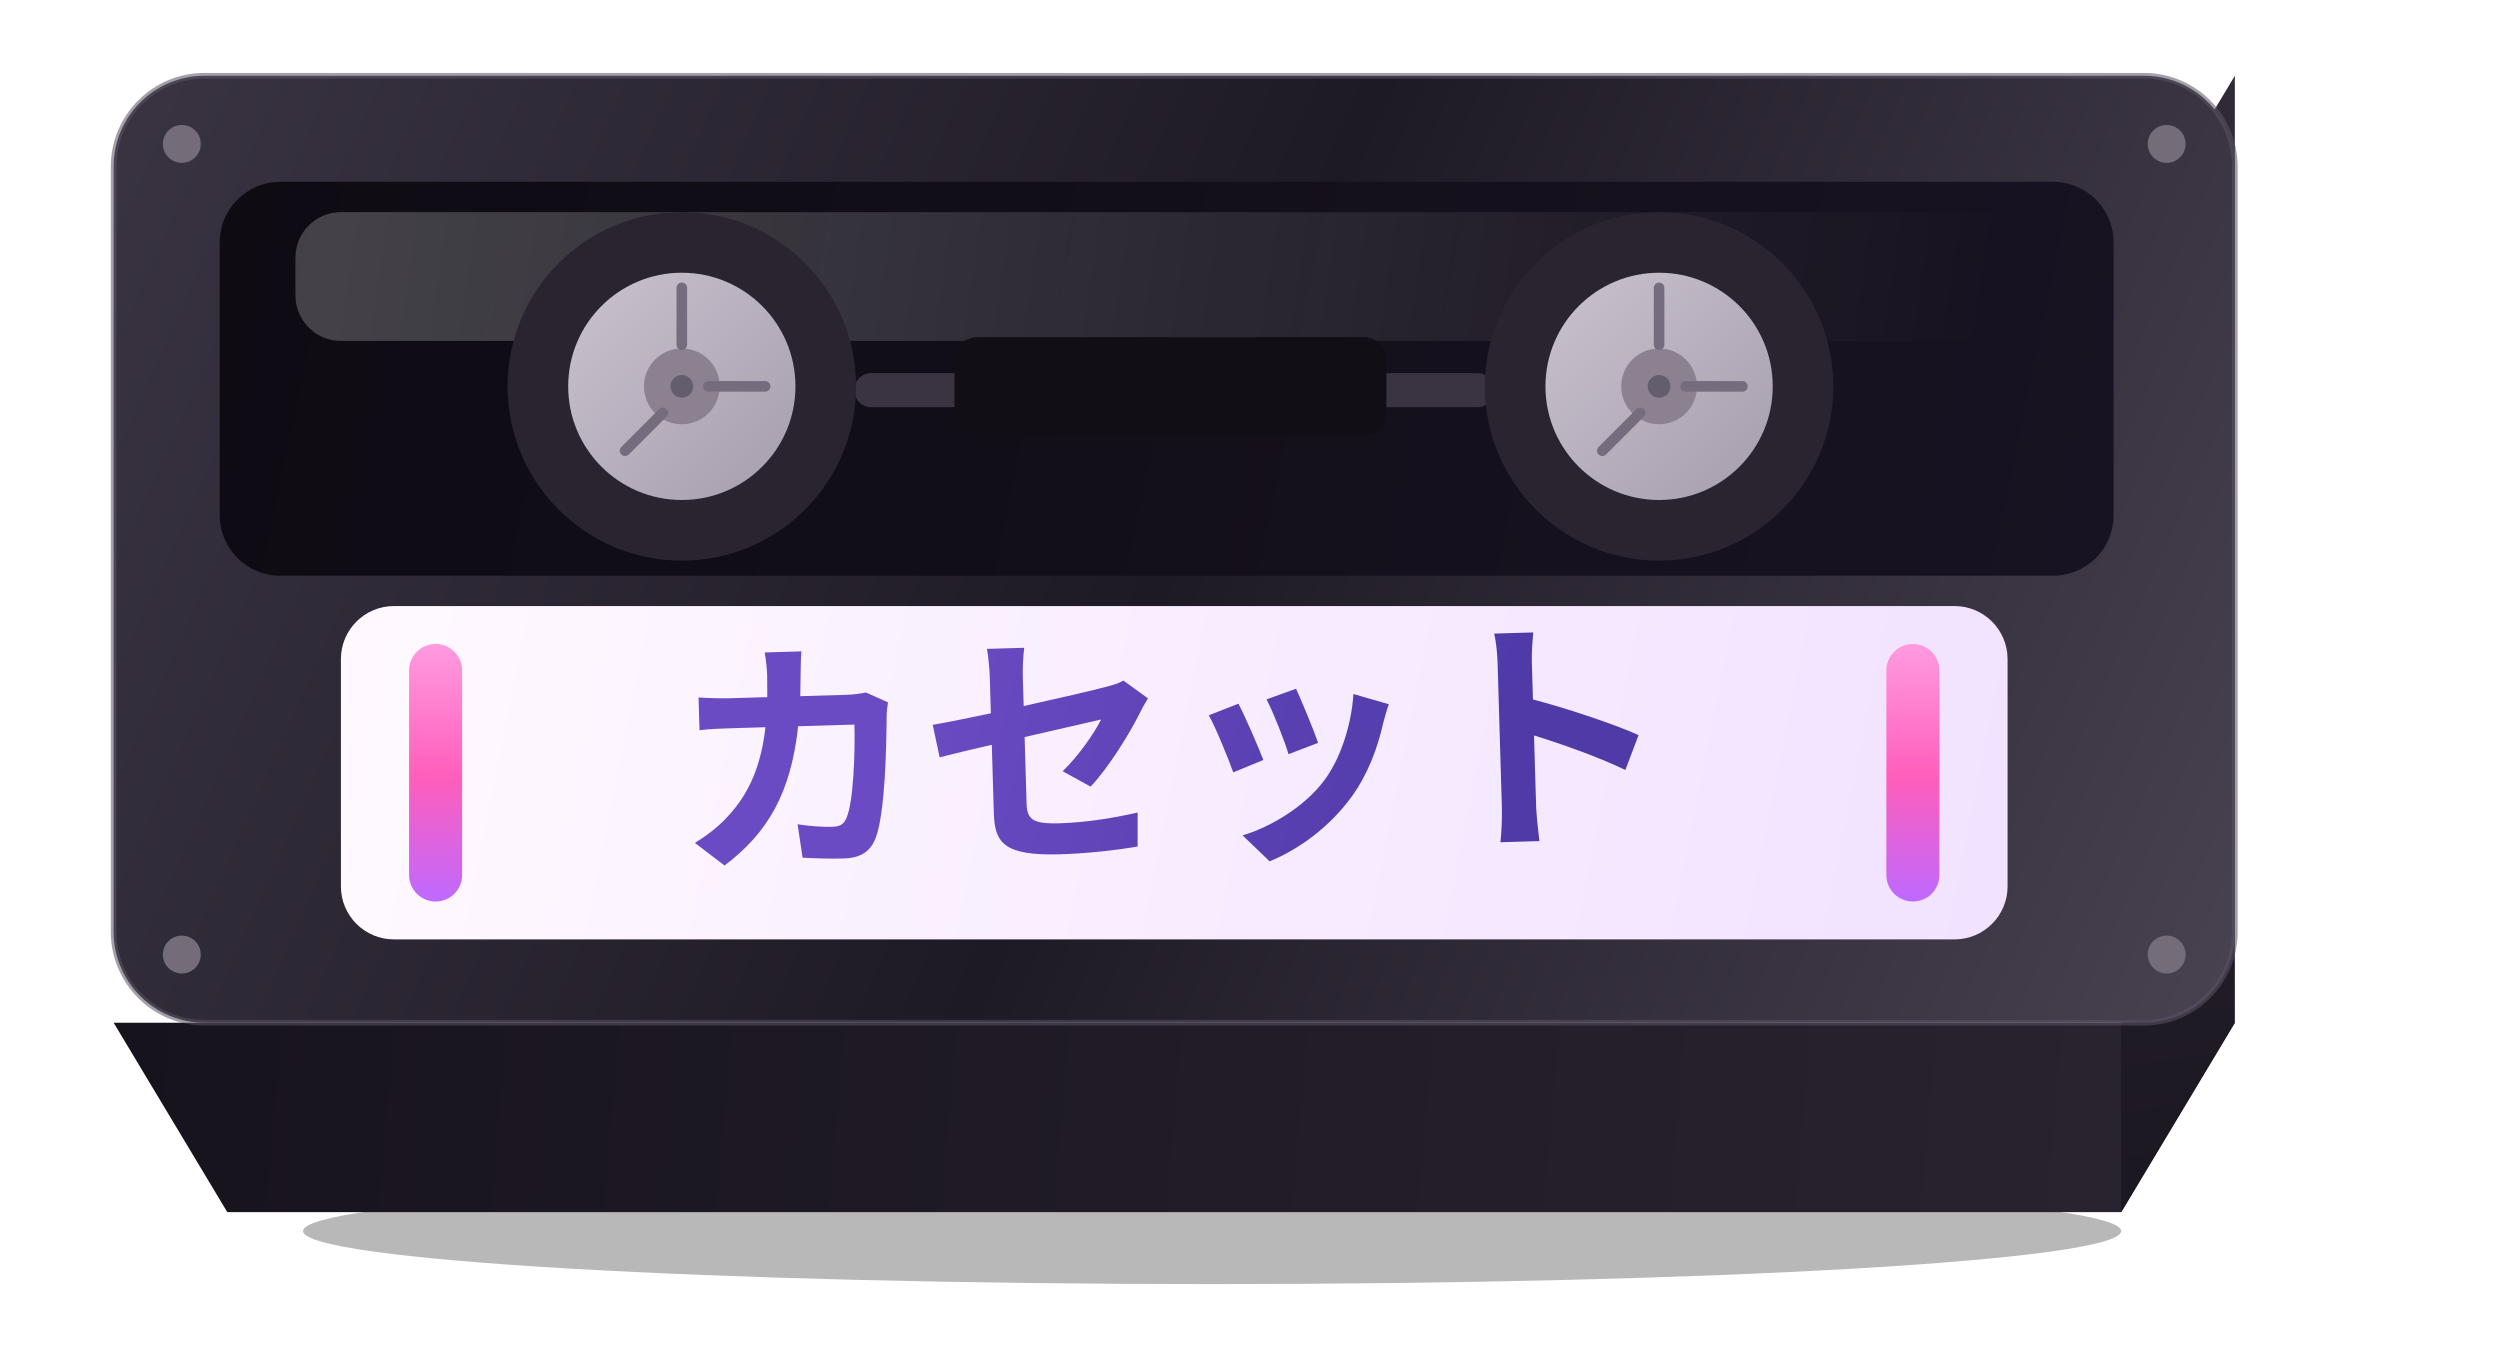
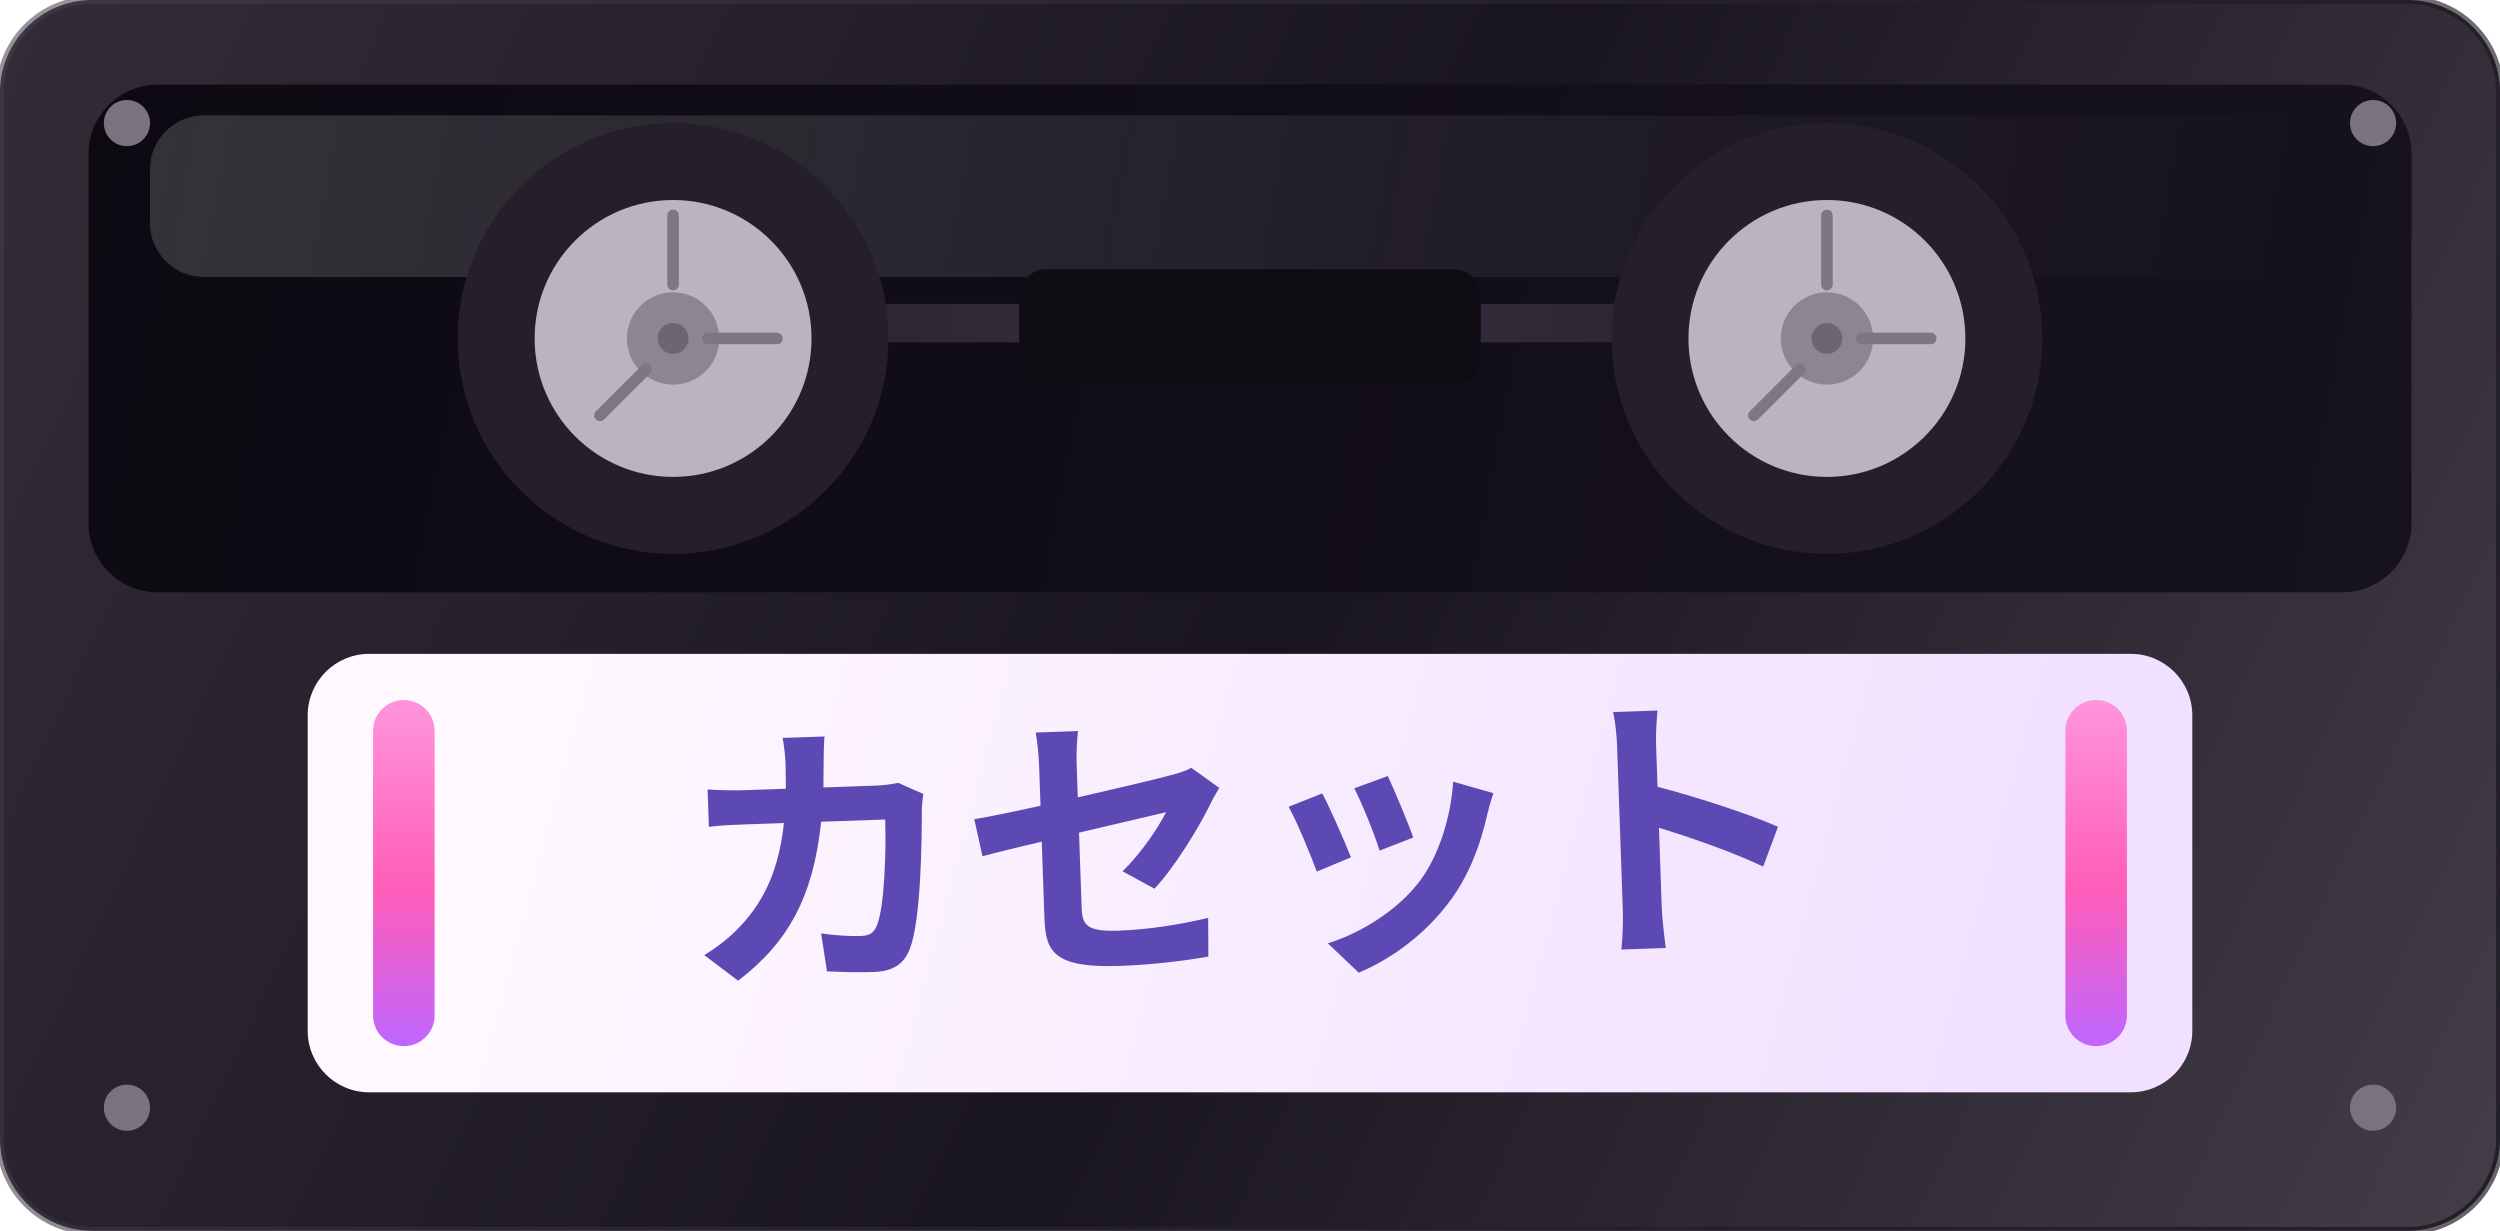
- <svg xmlns="http://www.w3.org/2000/svg" width="660" height="360" viewBox="40 20 660 360" fill="none">
+ <svg xmlns="http://www.w3.org/2000/svg" width="650" height="320" viewBox="175 90 650 320" fill="none">
  <defs>
-     <linearGradient id="frontShell" x1="70" y1="40" x2="630" y2="290" gradientUnits="userSpaceOnUse">
-       <stop stop-color="#3A3442" />
-       <stop offset="0.5" stop-color="#1E1A25" />
-       <stop offset="1" stop-color="#494251" />
+     <linearGradient id="shell" x1="180" y1="90" x2="820" y2="390" gradientUnits="userSpaceOnUse">
+       <stop stop-color="#322C37" />
+       <stop offset="0.52" stop-color="#191520" />
+       <stop offset="1" stop-color="#433C47" />
    </linearGradient>
-     <linearGradient id="bottomFace" x1="70" y1="290" x2="630" y2="340" gradientUnits="userSpaceOnUse">
-       <stop stop-color="#17131C" />
-       <stop offset="1" stop-color="#2A2430" />
+     <linearGradient id="shellEdge" x1="140" y1="90" x2="860" y2="390" gradientUnits="userSpaceOnUse">
+       <stop stop-color="#4A4252" stop-opacity="0.55" />
+       <stop offset="1" stop-color="#0F0D14" stop-opacity="0.65" />
    </linearGradient>
-     <linearGradient id="rightFace" x1="600" y1="90" x2="630" y2="340" gradientUnits="userSpaceOnUse">
-       <stop stop-color="#302A38" />
-       <stop offset="1" stop-color="#1B1720" />
+     <linearGradient id="window" x1="185" y1="120" x2="813" y2="240" gradientUnits="userSpaceOnUse">
+       <stop stop-color="#0D0A12" />
+       <stop offset="1" stop-color="#171220" />
    </linearGradient>
-     <linearGradient id="windowGrad" x1="98" y1="68" x2="598" y2="172" gradientUnits="userSpaceOnUse">
-       <stop stop-color="#0E0B13" />
-       <stop offset="1" stop-color="#181322" />
-     </linearGradient>
-     <linearGradient id="windowGloss" x1="130" y1="76" x2="560" y2="140" gradientUnits="userSpaceOnUse">
-       <stop stop-color="#FFFFFF" stop-opacity="0.22" />
+     <linearGradient id="windowGloss" x1="220" y1="110" x2="760" y2="210" gradientUnits="userSpaceOnUse">
+       <stop stop-color="#FFFFFF" stop-opacity="0.16" />
      <stop offset="1" stop-color="#FFFFFF" stop-opacity="0" />
    </linearGradient>
-     <linearGradient id="reelMetal" x1="175" y1="78" x2="268" y2="170" gradientUnits="userSpaceOnUse">
-       <stop stop-color="#D2CBD6" />
-       <stop offset="1" stop-color="#9B92A2" />
+     <linearGradient id="label" x1="305" y1="255" x2="695" y2="360" gradientUnits="userSpaceOnUse">
+       <stop stop-color="#FFF9FF" />
+       <stop offset="1" stop-color="#F1E0FF" />
    </linearGradient>
-     <linearGradient id="reelMetalR" x1="433" y1="78" x2="526" y2="170" gradientUnits="userSpaceOnUse">
-       <stop stop-color="#D2CBD6" />
-       <stop offset="1" stop-color="#9B92A2" />
+     <linearGradient id="labelSide" x1="0" y1="0" x2="0" y2="1">
+       <stop offset="0" stop-color="#FF95DC" />
+       <stop offset="0.55" stop-color="#FF5DB9" />
+       <stop offset="1" stop-color="#BF66FF" />
    </linearGradient>
-     <linearGradient id="labelGrad" x1="130" y1="180" x2="570" y2="268" gradientUnits="userSpaceOnUse">
-       <stop stop-color="#FFF9FF" />
-       <stop offset="1" stop-color="#F1E2FF" />
+     <linearGradient id="tape" x1="360" y1="174" x2="640" y2="174" gradientUnits="userSpaceOnUse">
+       <stop stop-color="#27222D" />
+       <stop offset="0.5" stop-color="#383040" />
+       <stop offset="1" stop-color="#27222D" />
    </linearGradient>
-     <linearGradient id="sideStripe" x1="0" y1="0" x2="0" y2="1">
-       <stop offset="0" stop-color="#FF9BE0" />
-       <stop offset="0.52" stop-color="#FF5EBB" />
-       <stop offset="1" stop-color="#BE69FF" />
-     </linearGradient>
-     <linearGradient id="ink" x1="280" y1="206" x2="430" y2="247" gradientUnits="userSpaceOnUse">
-       <stop stop-color="#6B4BC3" />
-       <stop offset="1" stop-color="#4F3AA8" />
-     </linearGradient>
+     <filter id="shadow" x="90" y="60" width="820" height="420" filterUnits="userSpaceOnUse" color-interpolation-filters="sRGB">
+       <feFlood flood-opacity="0" result="BackgroundImageFix" />
+       <feColorMatrix in="SourceAlpha" type="matrix" values="0 0 0 0 0 0 0 0 0 0 0 0 0 0 0 0 0 0 127 0" result="hardAlpha" />
+       <feOffset dy="10" />
+       <feGaussianBlur stdDeviation="10" />
+       <feComposite in2="hardAlpha" operator="out" />
+       <feColorMatrix type="matrix" values="0 0 0 0 0 0 0 0 0 0 0 0 0 0 0 0 0 0 0.45 0" />
+       <feBlend mode="normal" in2="BackgroundImageFix" result="effect1_dropShadow_1_1" />
+       <feBlend mode="normal" in="SourceGraphic" in2="effect1_dropShadow_1_1" result="shape" />
+     </filter>
  </defs>
-   <ellipse cx="360" cy="345" rx="240" ry="14" fill="#000000" fill-opacity="0.28" />
-   <path d="M70 290H630L600 340H100L70 290Z" fill="url(#bottomFace)" />
-   <path d="M630 40V290L600 340V90L630 40Z" fill="url(#rightFace)" />
-   <rect x="70" y="40" width="560" height="250" rx="24" fill="url(#frontShell)" />
-   <rect x="70" y="40" width="560" height="250" rx="24" stroke="#5A5262" stroke-opacity="0.55" stroke-width="1.5" />
-   <rect x="98" y="68" width="500" height="104" rx="16" fill="url(#windowGrad)" />
-   <rect x="118" y="76" width="460" height="34" rx="12" fill="url(#windowGloss)" />
-   <path d="M270 123H430" stroke="#3A3341" stroke-width="9" stroke-linecap="round" />
  <g>
-     <circle cx="220" cy="122" r="46" fill="#2A2430" />
-     <circle cx="220" cy="122" r="30" fill="url(#reelMetal)" />
-     <circle cx="220" cy="122" r="10" fill="#8B8191" />
-     <circle cx="220" cy="122" r="3" fill="#645D6D" />
-     <path d="M220 96V111" stroke="#756C7D" stroke-width="2.8" stroke-linecap="round" />
-     <path d="M242 122H227" stroke="#756C7D" stroke-width="2.8" stroke-linecap="round" />
-     <path d="M205 139L215 129" stroke="#756C7D" stroke-width="2.8" stroke-linecap="round" />
+     <rect x="175" y="90" width="650" height="320" rx="24" fill="url(#shell)" />
+     <rect x="175" y="90" width="650" height="320" rx="24" stroke="url(#shellEdge)" stroke-width="2" />
+     <rect x="198" y="112" width="604" height="132" rx="18" fill="url(#window)" />
+     <rect x="214" y="120" width="572" height="42" rx="14" fill="url(#windowGloss)" />
+     <path d="M360 174H640" stroke="url(#tape)" stroke-width="10" stroke-linecap="round" />
+     <g>
+       <circle cx="350" cy="178" r="56" fill="#241F2B" />
+       <circle cx="350" cy="178" r="36" fill="#BBB2C2" />
+       <circle cx="350" cy="178" r="12" fill="#8E8592" />
+       <circle cx="350" cy="178" r="4" fill="#6C6573" />
+       <path d="M350 146V164" stroke="#7E7685" stroke-width="3" stroke-linecap="round" />
+       <path d="M377 178H359" stroke="#7E7685" stroke-width="3" stroke-linecap="round" />
+       <path d="M331 198L343 186" stroke="#7E7685" stroke-width="3" stroke-linecap="round" />
+     </g>
+     <g>
+       <circle cx="650" cy="178" r="56" fill="#241F2B" />
+       <circle cx="650" cy="178" r="36" fill="#BBB2C2" />
+       <circle cx="650" cy="178" r="12" fill="#8E8592" />
+       <circle cx="650" cy="178" r="4" fill="#6C6573" />
+       <path d="M650 146V164" stroke="#7E7685" stroke-width="3" stroke-linecap="round" />
+       <path d="M677 178H659" stroke="#7E7685" stroke-width="3" stroke-linecap="round" />
+       <path d="M631 198L643 186" stroke="#7E7685" stroke-width="3" stroke-linecap="round" />
+     </g>
+     <rect x="440" y="160" width="120" height="30" rx="7" fill="#100C14" />
+     <circle cx="208" cy="122" r="6" fill="#7A727E" />
+     <circle cx="792" cy="122" r="6" fill="#7A727E" />
+     <circle cx="208" cy="378" r="6" fill="#7A727E" />
+     <circle cx="792" cy="378" r="6" fill="#7A727E" />
+     <rect x="255" y="260" width="490" height="114" rx="16" fill="url(#label)" />
+     <rect x="272" y="272" width="16" height="90" rx="8" fill="url(#labelSide)" />
+     <rect x="712" y="272" width="16" height="90" rx="8" fill="url(#labelSide)" />
+     <text x="500" y="337" text-anchor="middle" fill="#5D49B4" font-size="74" font-weight="700" transform="rotate(-2 500 337)" font-family="'Yuji Boku', 'Klee One', 'Hiragino Maru Gothic ProN', 'Yu Gothic', 'Noto Sans JP', cursive">カセット</text>
  </g>
-   <g>
-     <circle cx="478" cy="122" r="46" fill="#2A2430" />
-     <circle cx="478" cy="122" r="30" fill="url(#reelMetalR)" />
-     <circle cx="478" cy="122" r="10" fill="#8B8191" />
-     <circle cx="478" cy="122" r="3" fill="#645D6D" />
-     <path d="M478 96V111" stroke="#756C7D" stroke-width="2.8" stroke-linecap="round" />
-     <path d="M500 122H485" stroke="#756C7D" stroke-width="2.8" stroke-linecap="round" />
-     <path d="M463 139L473 129" stroke="#756C7D" stroke-width="2.8" stroke-linecap="round" />
-   </g>
-   <rect x="292" y="109" width="114" height="26" rx="6" fill="#120E16" />
-   <rect x="130" y="180" width="440" height="88" rx="14" fill="url(#labelGrad)" />
-   <rect x="148" y="190" width="14" height="68" rx="7" fill="url(#sideStripe)" />
-   <rect x="538" y="190" width="14" height="68" rx="7" fill="url(#sideStripe)" />
-   <text x="350" y="242" text-anchor="middle" fill="url(#ink)" font-size="66" font-weight="600" transform="rotate(-1.7 350 242)" font-family="'Yuji Syuku', 'Klee One', 'Hiragino Maru Gothic ProN', 'Yu Gothic', 'Noto Sans JP', cursive">カセット</text>
-   <circle cx="88" cy="58" r="5" fill="#746D79" />
-   <circle cx="612" cy="58" r="5" fill="#746D79" />
-   <circle cx="88" cy="272" r="5" fill="#746D79" />
-   <circle cx="612" cy="272" r="5" fill="#746D79" />
</svg>
